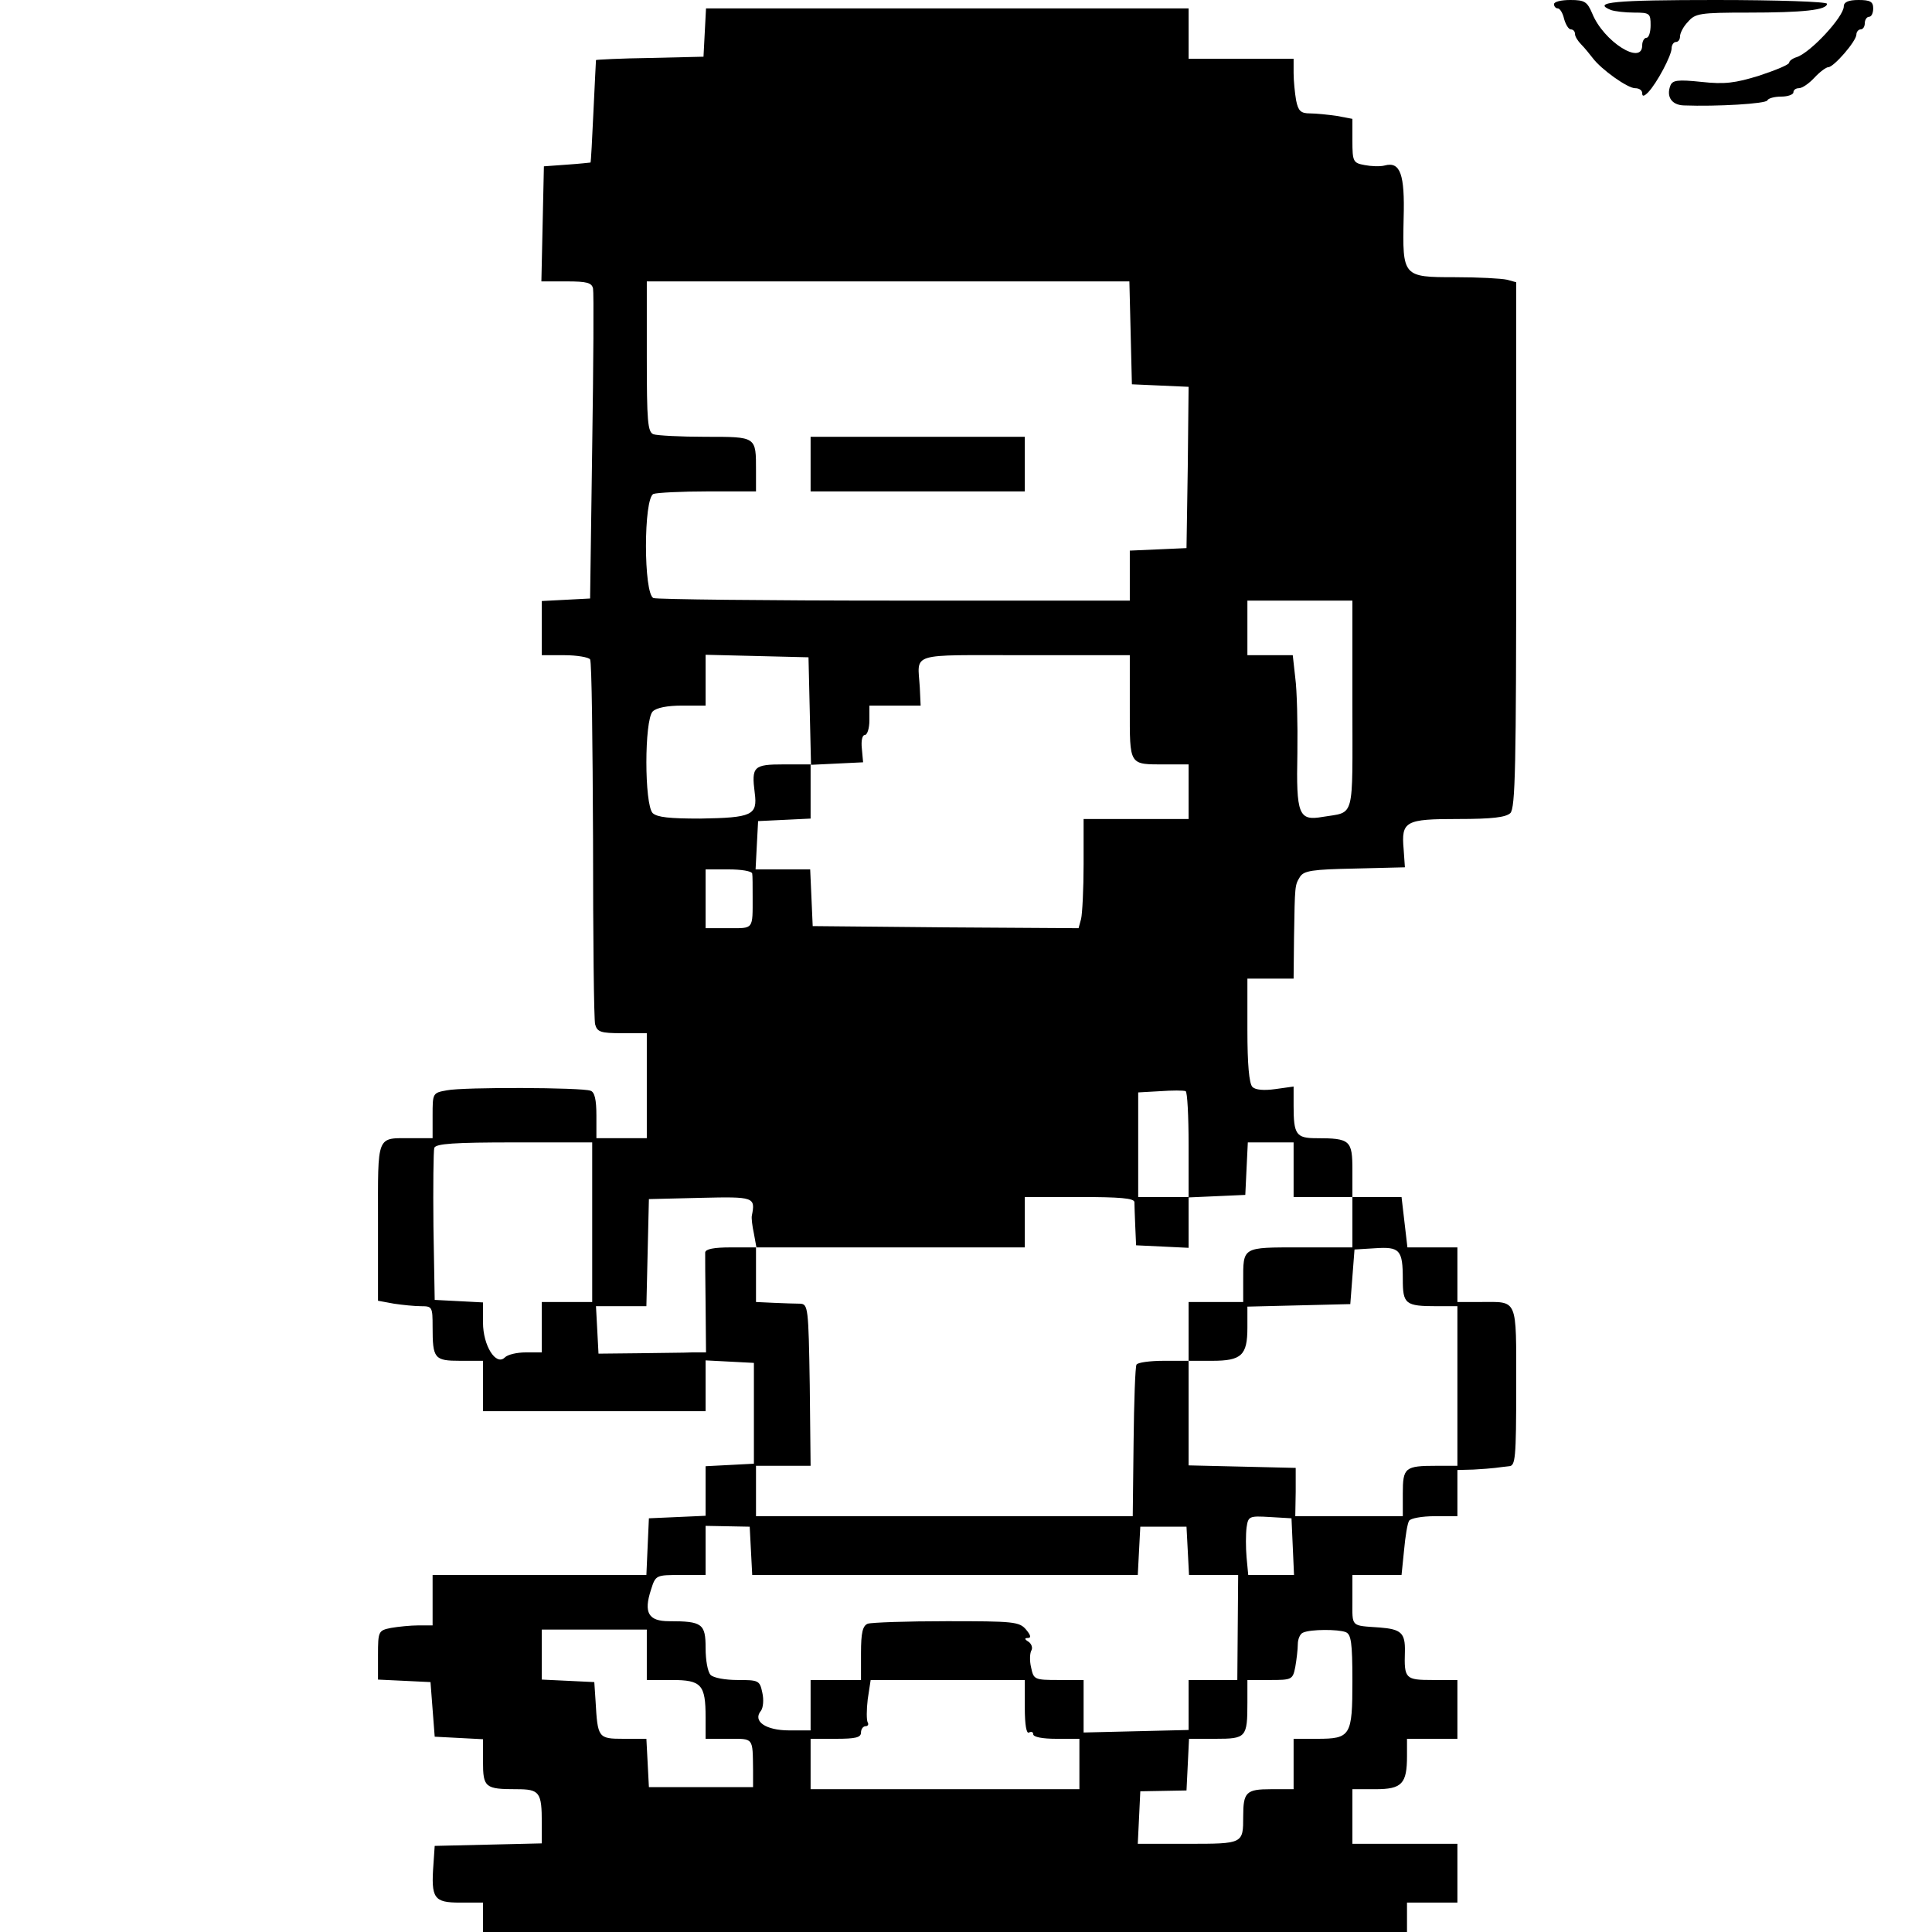
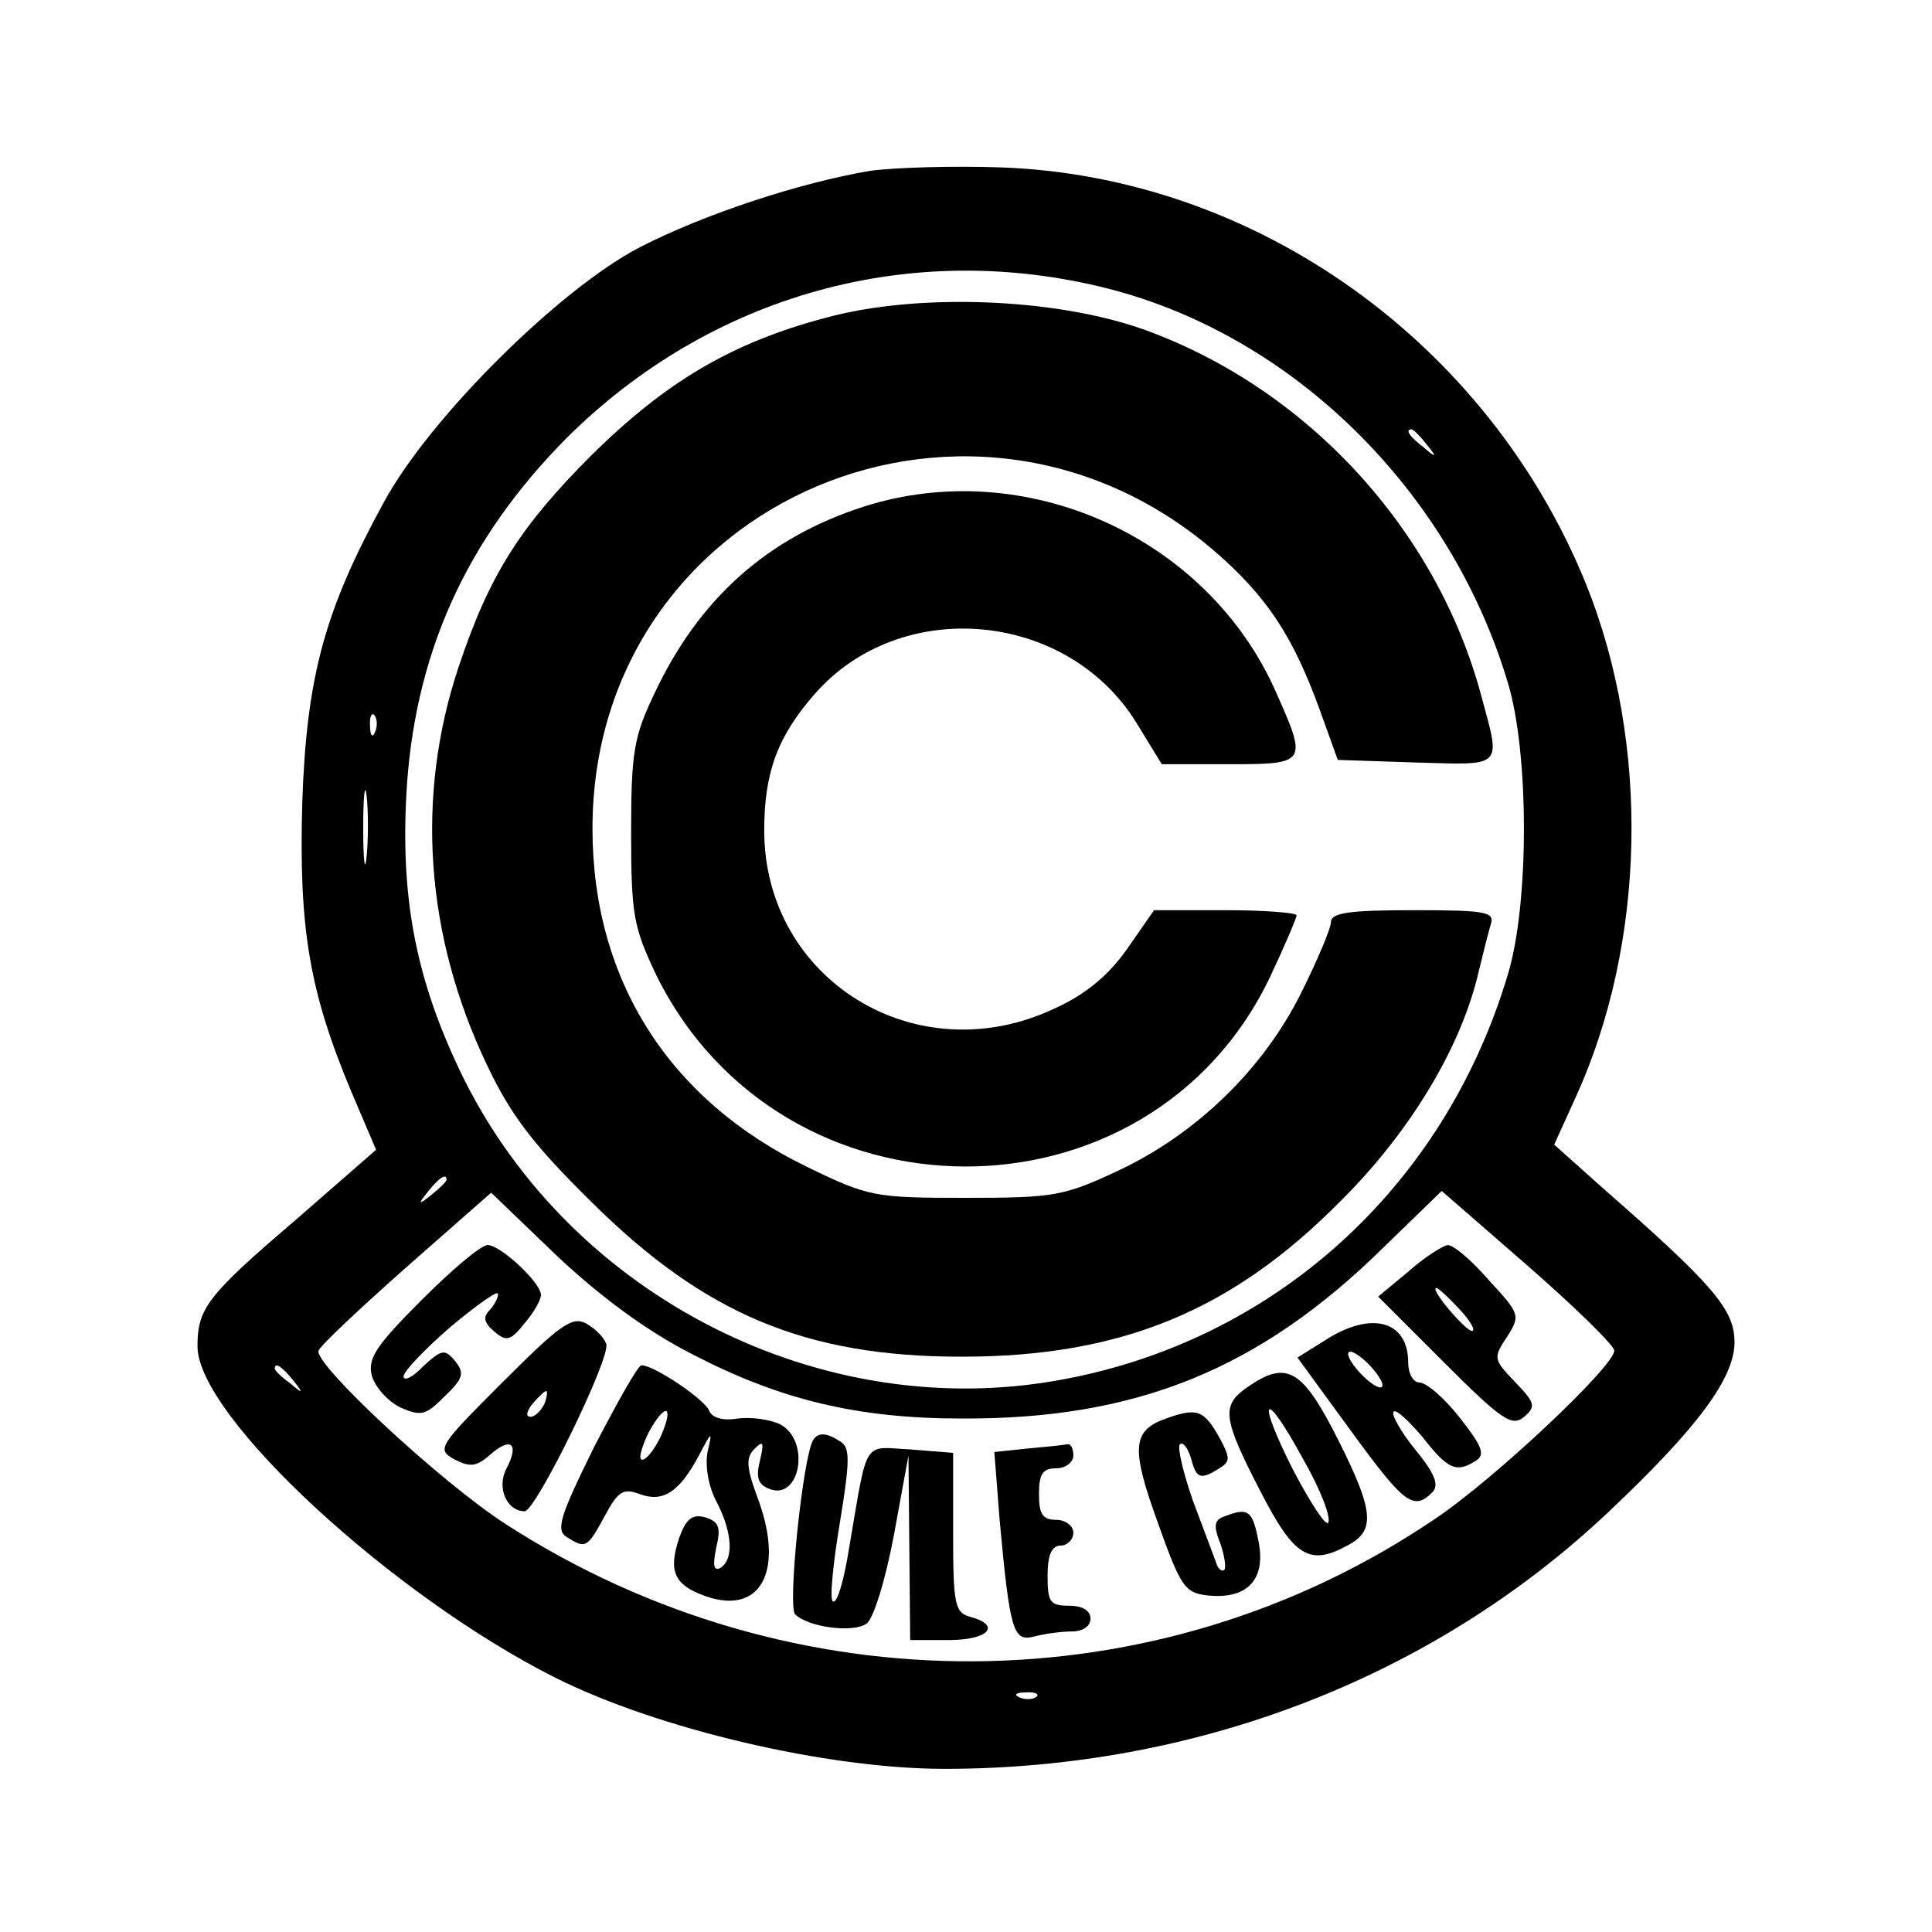
- <svg xmlns="http://www.w3.org/2000/svg" version="1.0" width="460pt" height="460pt" viewBox="0 0 460 460" preserveAspectRatio="xMidYMid meet">
-   <g transform="translate(0,460) scale(0.1,-0.1)" fill="#000000" stroke="none">
-     <path d="M3700 4590 c0 -5 4 -10 9 -10 5 0 12 -11 15 -25 4 -14 11 -25 16 -25 6 0 10 -5 10 -11 0 -6 7 -17 15 -25 8 -8 20 -23 27 -32 20 -27 83 -72 101 -72 10 0 17 -5 17 -12 0 -8 4 -8 14 2 21 22 56 88 56 105 0 8 5 15 10 15 6 0 10 6 10 13 0 8 8 24 19 35 17 20 28 22 143 22 131 0 188 6 188 21 0 5 -119 9 -265 9 -240 0 -297 -5 -249 -24 9 -3 33 -6 55 -6 37 0 39 -2 39 -30 0 -16 -4 -30 -10 -30 -5 0 -10 -8 -10 -18 0 -49 -92 9 -119 76 -12 28 -18 32 -52 32 -22 0 -39 -4 -39 -10z" />
-     <path d="M4390 4585 c0 -25 -79 -110 -112 -121 -10 -3 -18 -9 -18 -13 0 -5 -32 -18 -71 -31 -58 -18 -83 -21 -138 -15 -57 6 -69 4 -74 -9 -10 -26 3 -46 32 -47 79 -3 196 4 199 12 2 5 17 9 33 9 16 0 29 5 29 10 0 6 6 10 13 10 8 0 24 11 37 25 13 14 28 25 33 25 13 0 67 62 67 78 0 6 5 12 10 12 6 0 10 7 10 15 0 8 5 15 10 15 6 0 10 9 10 20 0 16 -7 20 -35 20 -24 0 -35 -5 -35 -15z" />
-     <path d="M1678 4523 l-3 -58 -127 -3 c-71 -1 -128 -4 -129 -5 0 -1 -3 -56 -6 -122 -3 -66 -6 -121 -7 -122 0 0 -26 -3 -56 -5 l-55 -4 -3 -137 -3 -137 60 0 c48 0 60 -3 63 -17 2 -9 1 -179 -2 -377 l-5 -361 -57 -3 -58 -3 0 -64 0 -65 54 0 c30 0 58 -5 61 -10 4 -6 6 -199 7 -430 0 -230 2 -428 5 -439 5 -18 13 -21 64 -21 l59 0 0 -125 0 -125 -60 0 -60 0 0 54 c0 37 -4 56 -14 59 -20 8 -303 9 -342 1 -34 -6 -34 -7 -34 -60 l0 -54 -49 0 c-86 0 -81 12 -81 -200 l0 -187 38 -7 c20 -3 49 -6 65 -6 26 0 27 -2 27 -49 0 -76 4 -81 66 -81 l54 0 0 -60 0 -60 265 0 265 0 0 60 0 61 58 -3 57 -3 0 -120 0 -120 -57 -3 -58 -3 0 -59 0 -59 -67 -3 -68 -3 -3 -67 -3 -68 -254 0 -255 0 0 -60 0 -60 -34 0 c-18 0 -48 -3 -65 -6 -30 -6 -31 -8 -31 -65 l0 -58 63 -3 62 -3 5 -65 5 -65 58 -3 57 -3 0 -53 c0 -62 5 -66 80 -66 55 0 60 -7 60 -81 l0 -48 -127 -3 -128 -3 -3 -44 c-6 -81 1 -91 63 -91 l55 0 0 -35 0 -35 1100 0 1100 0 0 35 0 35 60 0 60 0 0 70 0 70 -125 0 -125 0 0 65 0 65 55 0 c63 0 75 13 75 79 l0 41 60 0 60 0 0 70 0 70 -59 0 c-65 0 -68 3 -66 68 1 44 -9 53 -60 57 -70 5 -65 0 -65 65 l0 60 59 0 58 0 6 59 c3 33 8 64 12 70 3 6 31 11 61 11 l54 0 0 55 0 55 38 1 c20 1 44 3 52 4 8 1 23 3 33 4 15 1 17 17 17 190 0 214 5 201 -86 201 l-54 0 0 65 0 65 -60 0 -59 0 -7 60 -7 60 -58 0 -59 0 0 64 c0 71 -5 76 -86 76 -48 0 -54 9 -54 77 l0 46 -43 -6 c-28 -4 -48 -2 -55 5 -8 8 -12 55 -12 135 l0 123 55 0 55 0 1 98 c2 126 2 124 14 144 9 15 30 18 130 20 l120 3 -3 43 c-6 67 4 72 130 72 81 0 113 4 124 14 12 12 14 111 14 639 l0 625 -22 6 c-13 3 -68 6 -124 6 -124 0 -125 1 -122 141 3 104 -8 135 -45 125 -11 -3 -33 -2 -48 1 -27 5 -29 8 -29 58 l0 52 -37 7 c-21 3 -50 6 -64 6 -22 0 -28 6 -33 31 -3 17 -6 47 -6 65 l0 34 -125 0 -125 0 0 60 0 60 -575 0 -574 0 -3 -57z m1014 -715 l3 -123 68 -3 67 -3 -2 -192 -3 -192 -67 -3 -68 -3 0 -59 0 -60 -559 0 c-308 0 -566 3 -575 6 -24 9 -24 239 0 248 9 3 67 6 130 6 l114 0 0 49 c0 82 2 81 -120 81 -60 0 -115 3 -124 6 -14 5 -16 31 -16 185 l0 179 575 0 574 0 3 -122z m528 -887 c0 -277 7 -253 -71 -266 -57 -10 -63 5 -60 152 1 69 -1 150 -5 179 l-6 54 -54 0 -54 0 0 65 0 65 125 0 125 0 0 -249z m-1292 -14 l3 -128 62 3 62 3 -3 33 c-2 18 1 32 7 32 6 0 11 16 11 35 l0 35 61 0 61 0 -2 43 c-5 85 -30 77 250 77 l250 0 0 -124 c0 -141 -3 -136 86 -136 l54 0 0 -65 0 -65 -125 0 -125 0 0 -107 c0 -60 -3 -118 -6 -131 l-6 -22 -317 2 -316 3 -3 68 -3 67 -65 0 -65 0 3 58 3 57 63 3 62 3 0 64 0 65 -64 0 c-72 0 -77 -5 -69 -68 7 -53 -6 -59 -130 -61 -73 0 -102 3 -113 13 -20 21 -20 221 0 242 9 9 35 14 70 14 l56 0 0 60 0 61 123 -3 122 -3 3 -128z m-137 -387 c1 -5 1 -30 1 -55 0 -79 3 -75 -57 -75 l-55 0 0 70 0 70 55 0 c30 0 55 -4 56 -10z m1039 -646 l0 -125 68 3 67 3 3 63 3 62 54 0 55 0 0 -65 0 -65 70 0 70 0 0 -60 0 -60 -124 0 c-140 0 -136 2 -136 -81 l0 -49 -65 0 -65 0 0 -70 0 -70 56 0 c70 0 84 13 84 79 l0 50 123 3 122 3 5 65 5 65 49 3 c59 4 66 -4 66 -74 0 -59 6 -64 81 -64 l49 0 0 -190 0 -190 -49 0 c-76 0 -81 -4 -81 -66 l0 -54 -128 0 -128 0 1 58 0 57 -127 3 -128 3 0 124 0 125 -59 0 c-33 0 -62 -4 -65 -9 -3 -4 -6 -88 -7 -185 l-2 -176 -449 0 -448 0 0 60 0 60 65 0 65 0 -2 192 c-3 185 -4 193 -23 194 -11 0 -39 1 -62 2 l-43 2 0 65 0 65 -60 0 c-41 0 -60 -4 -61 -12 0 -7 0 -64 1 -125 l1 -113 -33 0 c-18 -1 -76 -1 -128 -2 l-95 -1 -3 57 -3 56 60 0 60 0 3 128 3 127 123 3 c128 3 131 2 122 -43 -1 -5 1 -24 5 -42 l6 -33 319 0 320 0 0 60 0 60 130 0 c97 0 130 -3 131 -12 0 -7 1 -33 2 -58 l2 -45 63 -3 62 -3 0 61 0 60 -60 0 -60 0 0 124 0 125 53 3 c28 2 55 2 60 0 4 -2 7 -59 7 -128z m-1420 -184 l0 -190 -60 0 -60 0 0 -60 0 -60 -38 0 c-21 0 -43 -5 -50 -12 -21 -21 -52 28 -52 83 l0 48 -57 3 -58 3 -3 174 c-1 96 0 181 2 188 4 10 47 13 191 13 l185 0 0 -190z m1668 -772 l3 -68 -54 0 -55 0 -4 42 c-2 23 -2 55 0 71 4 27 6 28 56 25 l51 -3 3 -67z m-1290 -10 l3 -58 459 0 459 0 3 58 3 57 55 0 55 0 3 -57 3 -58 59 0 58 0 -1 -125 -1 -125 -58 0 -58 0 0 -59 0 -60 -125 -3 -125 -3 0 63 0 62 -59 0 c-58 0 -60 1 -66 30 -4 16 -3 35 1 41 3 6 0 15 -7 20 -10 6 -10 9 -2 9 9 0 7 7 -4 20 -16 19 -30 20 -189 20 -95 0 -179 -3 -188 -6 -12 -5 -16 -21 -16 -70 l0 -64 -60 0 -60 0 0 -60 0 -60 -51 0 c-56 0 -88 22 -67 47 5 7 7 26 3 43 -6 29 -9 30 -59 30 -29 0 -57 5 -64 12 -7 7 -12 35 -12 64 0 58 -8 64 -87 64 -49 0 -61 20 -43 75 11 35 12 35 71 35 l59 0 0 59 0 58 53 -1 52 -1 3 -57z m-248 -248 l0 -60 60 0 c70 0 80 -11 80 -89 l0 -51 55 0 c60 0 57 4 58 -75 l0 -40 -124 0 -124 0 -3 58 -3 57 -54 0 c-61 0 -62 2 -67 90 l-3 45 -62 3 -63 3 0 59 0 60 125 0 125 0 0 -60z m1664 54 c13 -5 16 -25 16 -116 0 -131 -4 -138 -84 -138 l-56 0 0 -60 0 -60 -54 0 c-59 0 -66 -7 -66 -65 0 -65 0 -65 -132 -65 l-119 0 3 62 3 63 55 1 55 1 3 61 3 62 63 0 c73 0 76 3 76 86 l0 54 54 0 c52 0 54 1 60 31 3 17 6 42 6 54 0 13 6 26 13 28 18 8 83 8 101 1z m-764 -180 c0 -41 4 -63 10 -59 6 3 10 1 10 -4 0 -7 23 -11 55 -11 l55 0 0 -60 0 -60 -320 0 -320 0 0 60 0 60 60 0 c47 0 60 3 60 15 0 8 5 15 11 15 5 0 8 4 5 9 -3 5 -3 30 0 55 l7 46 183 0 184 0 0 -66z" />
-     <path d="M1930 3495 l0 -65 255 0 255 0 0 65 0 65 -255 0 -255 0 0 -65z" />
+ <svg xmlns="http://www.w3.org/2000/svg" version="1.0" width="225pt" height="225pt" viewBox="0 0 225 225" preserveAspectRatio="xMidYMid meet">
+   <g transform="translate(0,225) scale(0.1,-0.1)" fill="#000000" stroke="none">
+     <path d="M1013 2051 c-82 -14 -192 -50 -268 -89 -94 -49 -245 -199 -298 -297 -69 -126 -90 -203 -95 -350 -4 -146 8 -219 57 -336 l29 -68 -94 -82 c-103 -88 -114 -103 -114 -147 0 -81 226 -290 417 -386 120 -60 317 -106 453 -106 293 0 568 106 772 298 105 99 148 157 148 199 0 38 -25 67 -153 179 l-57 51 25 55 c82 180 87 412 12 598 -114 281 -384 474 -680 485 -56 2 -125 0 -154 -4z m277 -137 c216 -55 399 -235 466 -459 25 -82 25 -258 0 -340 -74 -248 -272 -427 -521 -472 -278 -51 -568 96 -695 351 -54 110 -73 204 -67 326 8 166 69 301 187 420 168 167 401 232 630 174z m371 -181 c13 -16 12 -17 -3 -4 -17 13 -22 21 -14 21 2 0 10 -8 17 -17z m-1224 -335 c-3 -8 -6 -5 -6 6 -1 11 2 17 5 13 3 -3 4 -12 1 -19z m-10 -145 c-2 -21 -4 -6 -4 32 0 39 2 55 4 38 2 -18 2 -50 0 -70z m93 -377 c0 -2 -8 -10 -17 -17 -16 -13 -17 -12 -4 4 13 16 21 21 21 13z m286 -203 c102 -53 192 -75 314 -75 203 -1 347 57 492 200 l67 65 100 -87 c56 -49 101 -93 101 -99 0 -18 -140 -150 -209 -196 -323 -219 -749 -221 -1082 -6 -76 49 -224 187 -218 202 2 6 48 49 102 97 l99 87 76 -73 c51 -48 105 -88 158 -115z m-465 -30 c13 -16 12 -17 -3 -4 -10 7 -18 15 -18 17 0 8 8 3 21 -13z m866 -369 c-3 -3 -12 -4 -19 -1 -8 3 -5 6 6 6 11 1 17 -2 13 -5z" />
+     <path d="M962 1880 c-110 -29 -187 -75 -273 -160 -83 -83 -119 -139 -155 -247 -50 -150 -39 -312 33 -463 28 -59 54 -93 122 -160 132 -131 250 -180 431 -180 185 0 314 53 440 180 79 78 138 174 160 260 6 25 13 53 16 63 5 15 -4 17 -90 17 -75 0 -96 -3 -96 -14 0 -7 -16 -45 -35 -83 -44 -88 -121 -163 -212 -206 -64 -30 -75 -32 -178 -32 -106 0 -113 1 -185 36 -161 78 -250 218 -250 394 0 384 451 575 737 312 52 -48 80 -92 109 -171 l22 -61 91 -3 c103 -3 99 -7 76 78 -52 194 -204 359 -395 427 -103 36 -262 42 -368 13z" />
+     <path d="M1006 1660 c-112 -36 -192 -107 -244 -218 -24 -50 -27 -69 -27 -162 0 -96 3 -110 29 -165 146 -297 574 -298 715 -3 17 36 31 69 31 72 0 3 -37 6 -83 6 l-83 0 -32 -46 c-22 -31 -49 -53 -85 -69 -160 -75 -337 34 -337 208 0 68 16 110 59 159 100 114 293 97 374 -33 l30 -49 78 0 c91 0 92 1 55 84 -80 181 -292 276 -480 216z" />
+     <path d="M491 736 c-53 -53 -63 -68 -58 -88 4 -14 19 -30 33 -37 25 -11 30 -9 52 13 22 21 23 27 12 41 -12 14 -15 14 -37 -6 -12 -13 -23 -18 -23 -12 0 6 25 32 55 58 30 25 55 43 55 38 0 -5 -5 -14 -10 -19 -8 -8 -6 -15 6 -25 14 -12 19 -10 35 10 11 13 19 27 19 33 0 14 -47 58 -62 58 -8 0 -42 -29 -77 -64z" />
+     <path d="M1640 769 l-35 -29 77 -77 c67 -67 79 -75 93 -63 14 12 13 16 -11 41 -25 26 -25 28 -9 52 16 25 15 27 -21 66 -20 23 -41 41 -48 41 -6 -1 -27 -14 -46 -31z m60 -44 c13 -14 19 -25 14 -25 -8 1 -50 50 -41 50 2 0 14 -11 27 -25z" />
+     <path d="M585 640 c-75 -75 -77 -78 -55 -90 18 -9 25 -8 41 6 24 21 34 13 19 -16 -12 -22 0 -50 21 -50 13 0 101 180 95 195 -3 8 -13 18 -24 24 -16 8 -30 -2 -97 -69z m49 -25 c-4 -8 -11 -15 -16 -15 -6 0 -5 6 2 15 7 8 14 15 16 15 2 0 1 -7 -2 -15z" />
+     <path d="M1543 689 l-32 -20 62 -85 c62 -85 73 -94 95 -72 8 8 4 21 -20 50 -17 21 -28 41 -25 44 3 3 18 -11 34 -30 29 -37 39 -42 62 -27 11 7 7 17 -19 50 -18 23 -39 41 -47 41 -7 0 -13 10 -13 23 0 49 -43 61 -97 26z m67 -52 c0 -6 -9 -2 -20 8 -11 10 -20 23 -20 28 0 6 9 2 20 -8 11 -10 20 -23 20 -28z" />
+     <path d="M692 565 c-40 -81 -45 -97 -32 -105 22 -14 24 -13 44 24 16 30 22 33 41 26 27 -10 46 2 69 45 15 29 16 29 10 4 -3 -16 1 -40 10 -57 19 -36 21 -68 5 -78 -8 -4 -9 3 -5 23 6 25 3 31 -13 36 -15 4 -22 -2 -30 -24 -13 -39 -6 -55 31 -68 63 -22 91 28 62 110 -15 40 -16 51 -5 62 10 10 11 7 6 -14 -5 -20 -2 -28 11 -33 36 -14 48 56 13 75 -12 6 -34 9 -50 7 -17 -3 -30 1 -33 9 -5 13 -64 53 -79 53 -4 0 -28 -43 -55 -95z m77 11 c-7 -14 -16 -26 -21 -26 -5 0 -1 14 7 31 20 37 31 33 14 -5z" />
+     <path d="M1452 634 c-30 -21 -28 -36 16 -121 39 -76 57 -87 101 -63 33 17 31 40 -9 120 -43 86 -61 97 -108 64z m66 -84 c19 -33 32 -66 29 -73 -2 -6 -20 21 -41 61 -44 87 -34 97 12 12z" />
+     <path d="M1358 598 c-40 -14 -41 -35 -9 -123 26 -73 31 -80 57 -83 46 -5 68 18 60 61 -7 38 -12 42 -40 31 -12 -4 -13 -11 -5 -31 5 -14 7 -28 5 -31 -3 -3 -8 1 -10 9 -3 8 -15 40 -27 72 -11 32 -18 61 -15 65 4 3 9 -4 13 -16 6 -24 11 -26 33 -12 13 8 13 12 0 36 -18 32 -26 35 -62 22z" />
+     <path d="M947 573 c-12 -20 -30 -194 -21 -203 15 -15 67 -22 83 -11 8 5 22 50 32 103 l17 93 1 -107 1 -108 45 0 c46 0 62 17 25 27 -18 5 -20 14 -20 98 l0 93 -50 4 c-56 3 -49 14 -71 -114 -6 -38 -14 -66 -19 -63 -4 2 0 43 8 91 12 73 12 88 1 95 -17 11 -26 11 -32 2z" />
+     <path d="M1196 563 l-38 -4 6 -77 c12 -132 16 -144 40 -138 11 3 31 6 44 6 13 0 22 6 22 15 0 9 -9 15 -25 15 -22 0 -25 4 -25 35 0 24 5 35 15 35 8 0 15 7 15 15 0 8 -9 15 -20 15 -16 0 -20 7 -20 30 0 23 4 30 20 30 11 0 20 7 20 15 0 8 -3 14 -7 13 -5 -1 -25 -3 -47 -5z" />
  </g>
</svg>
